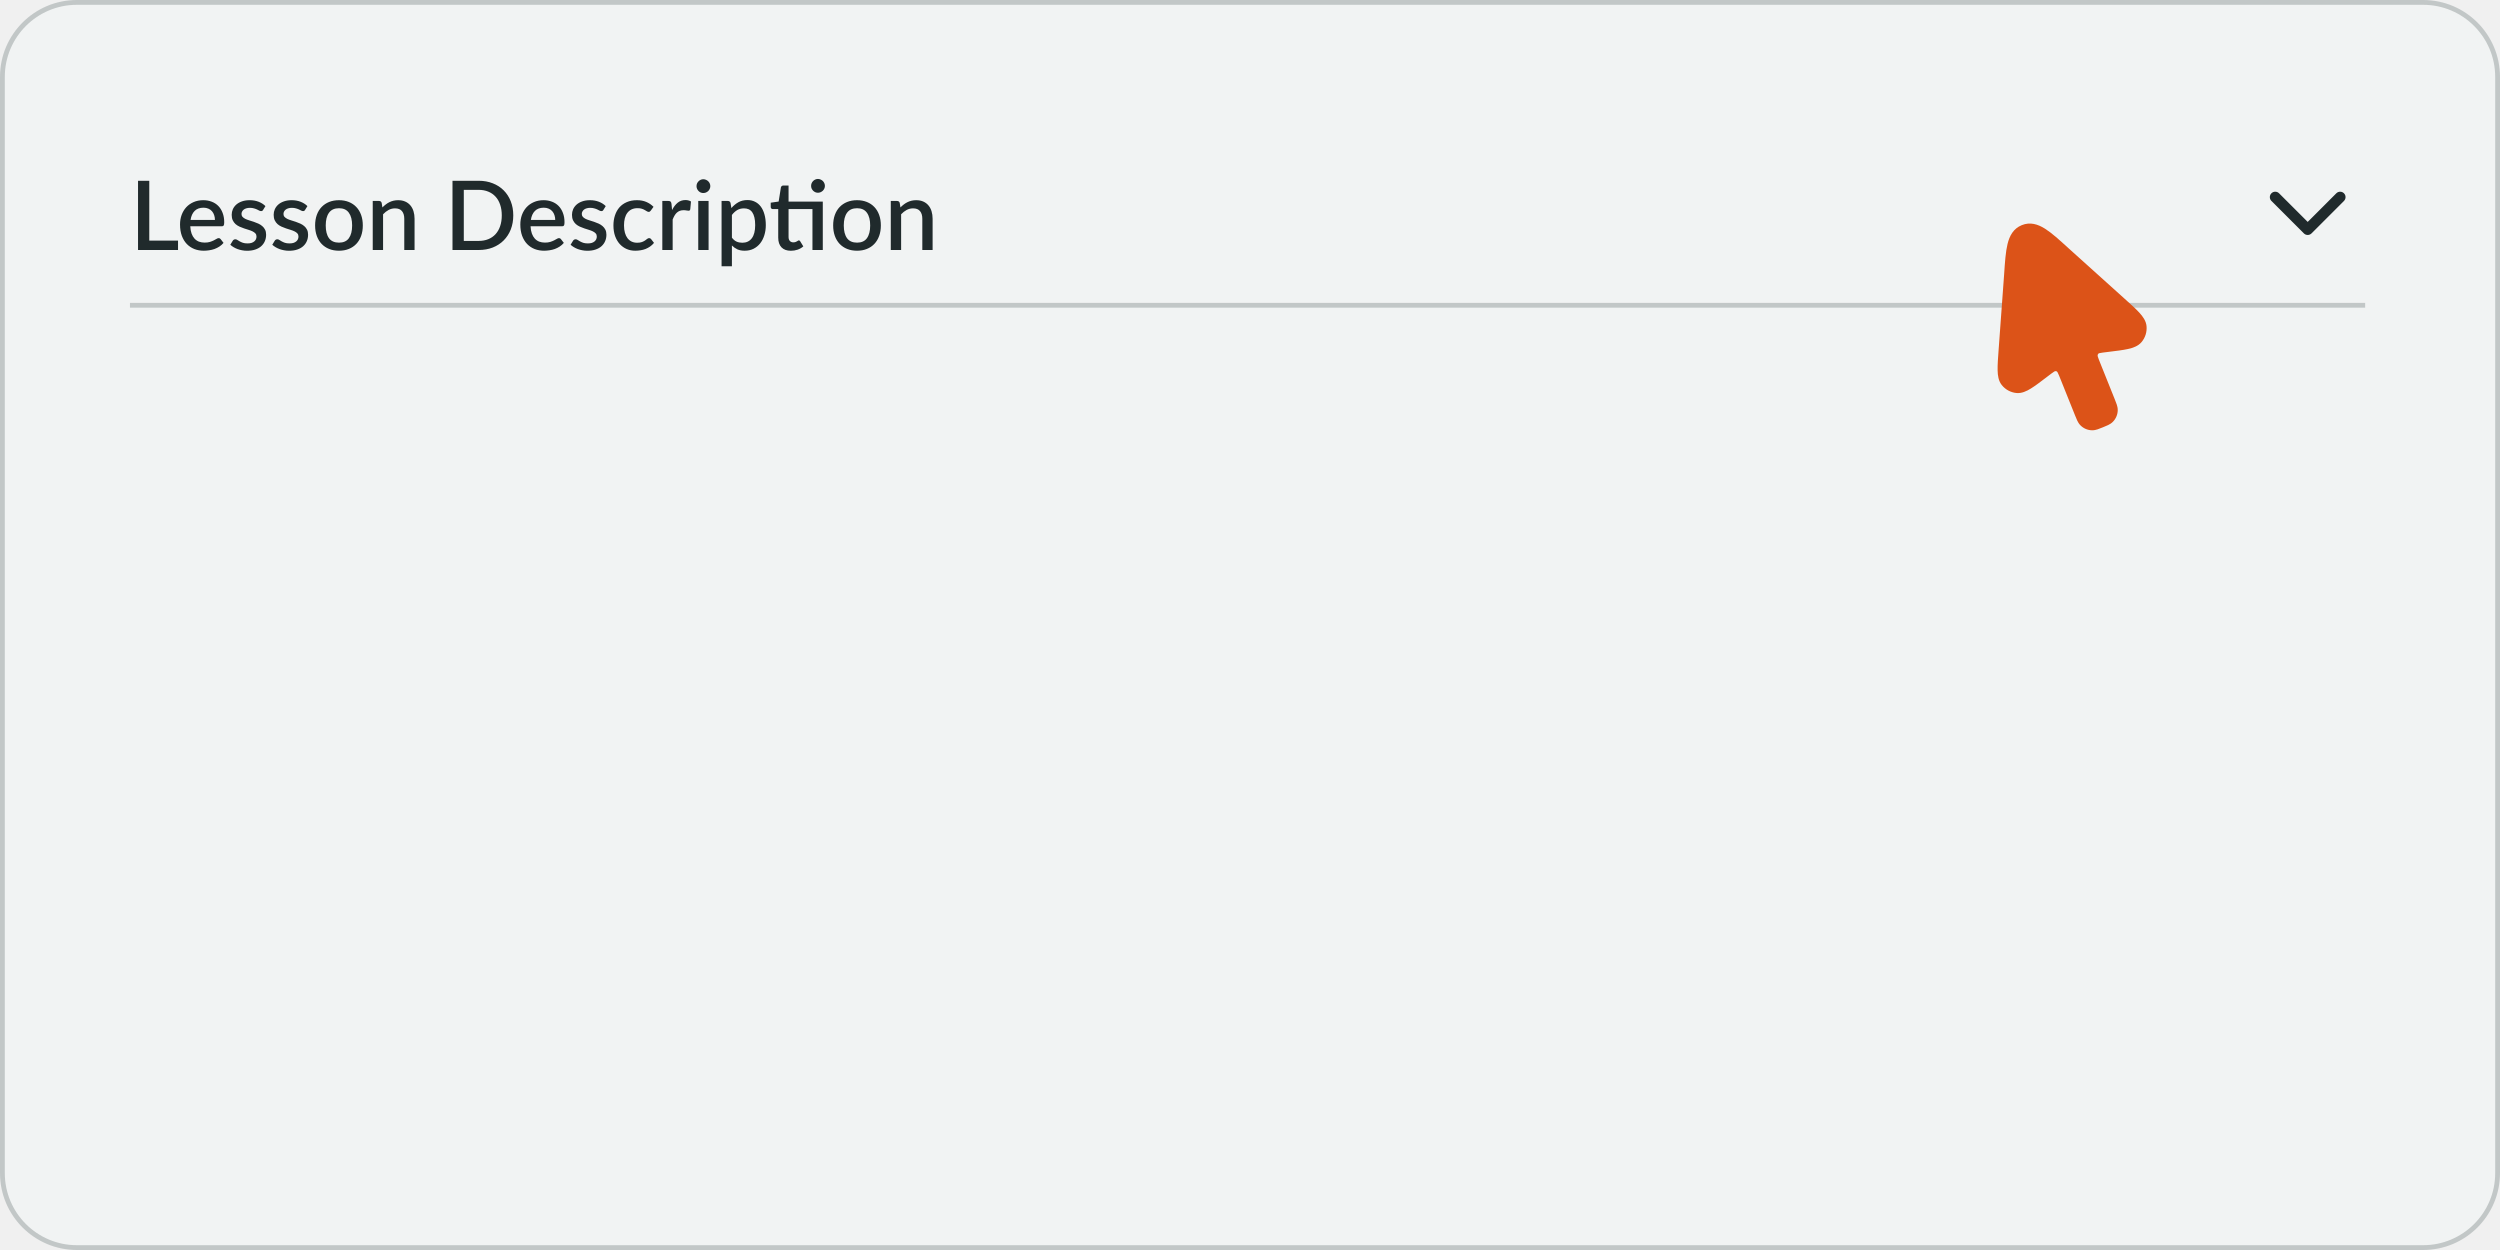
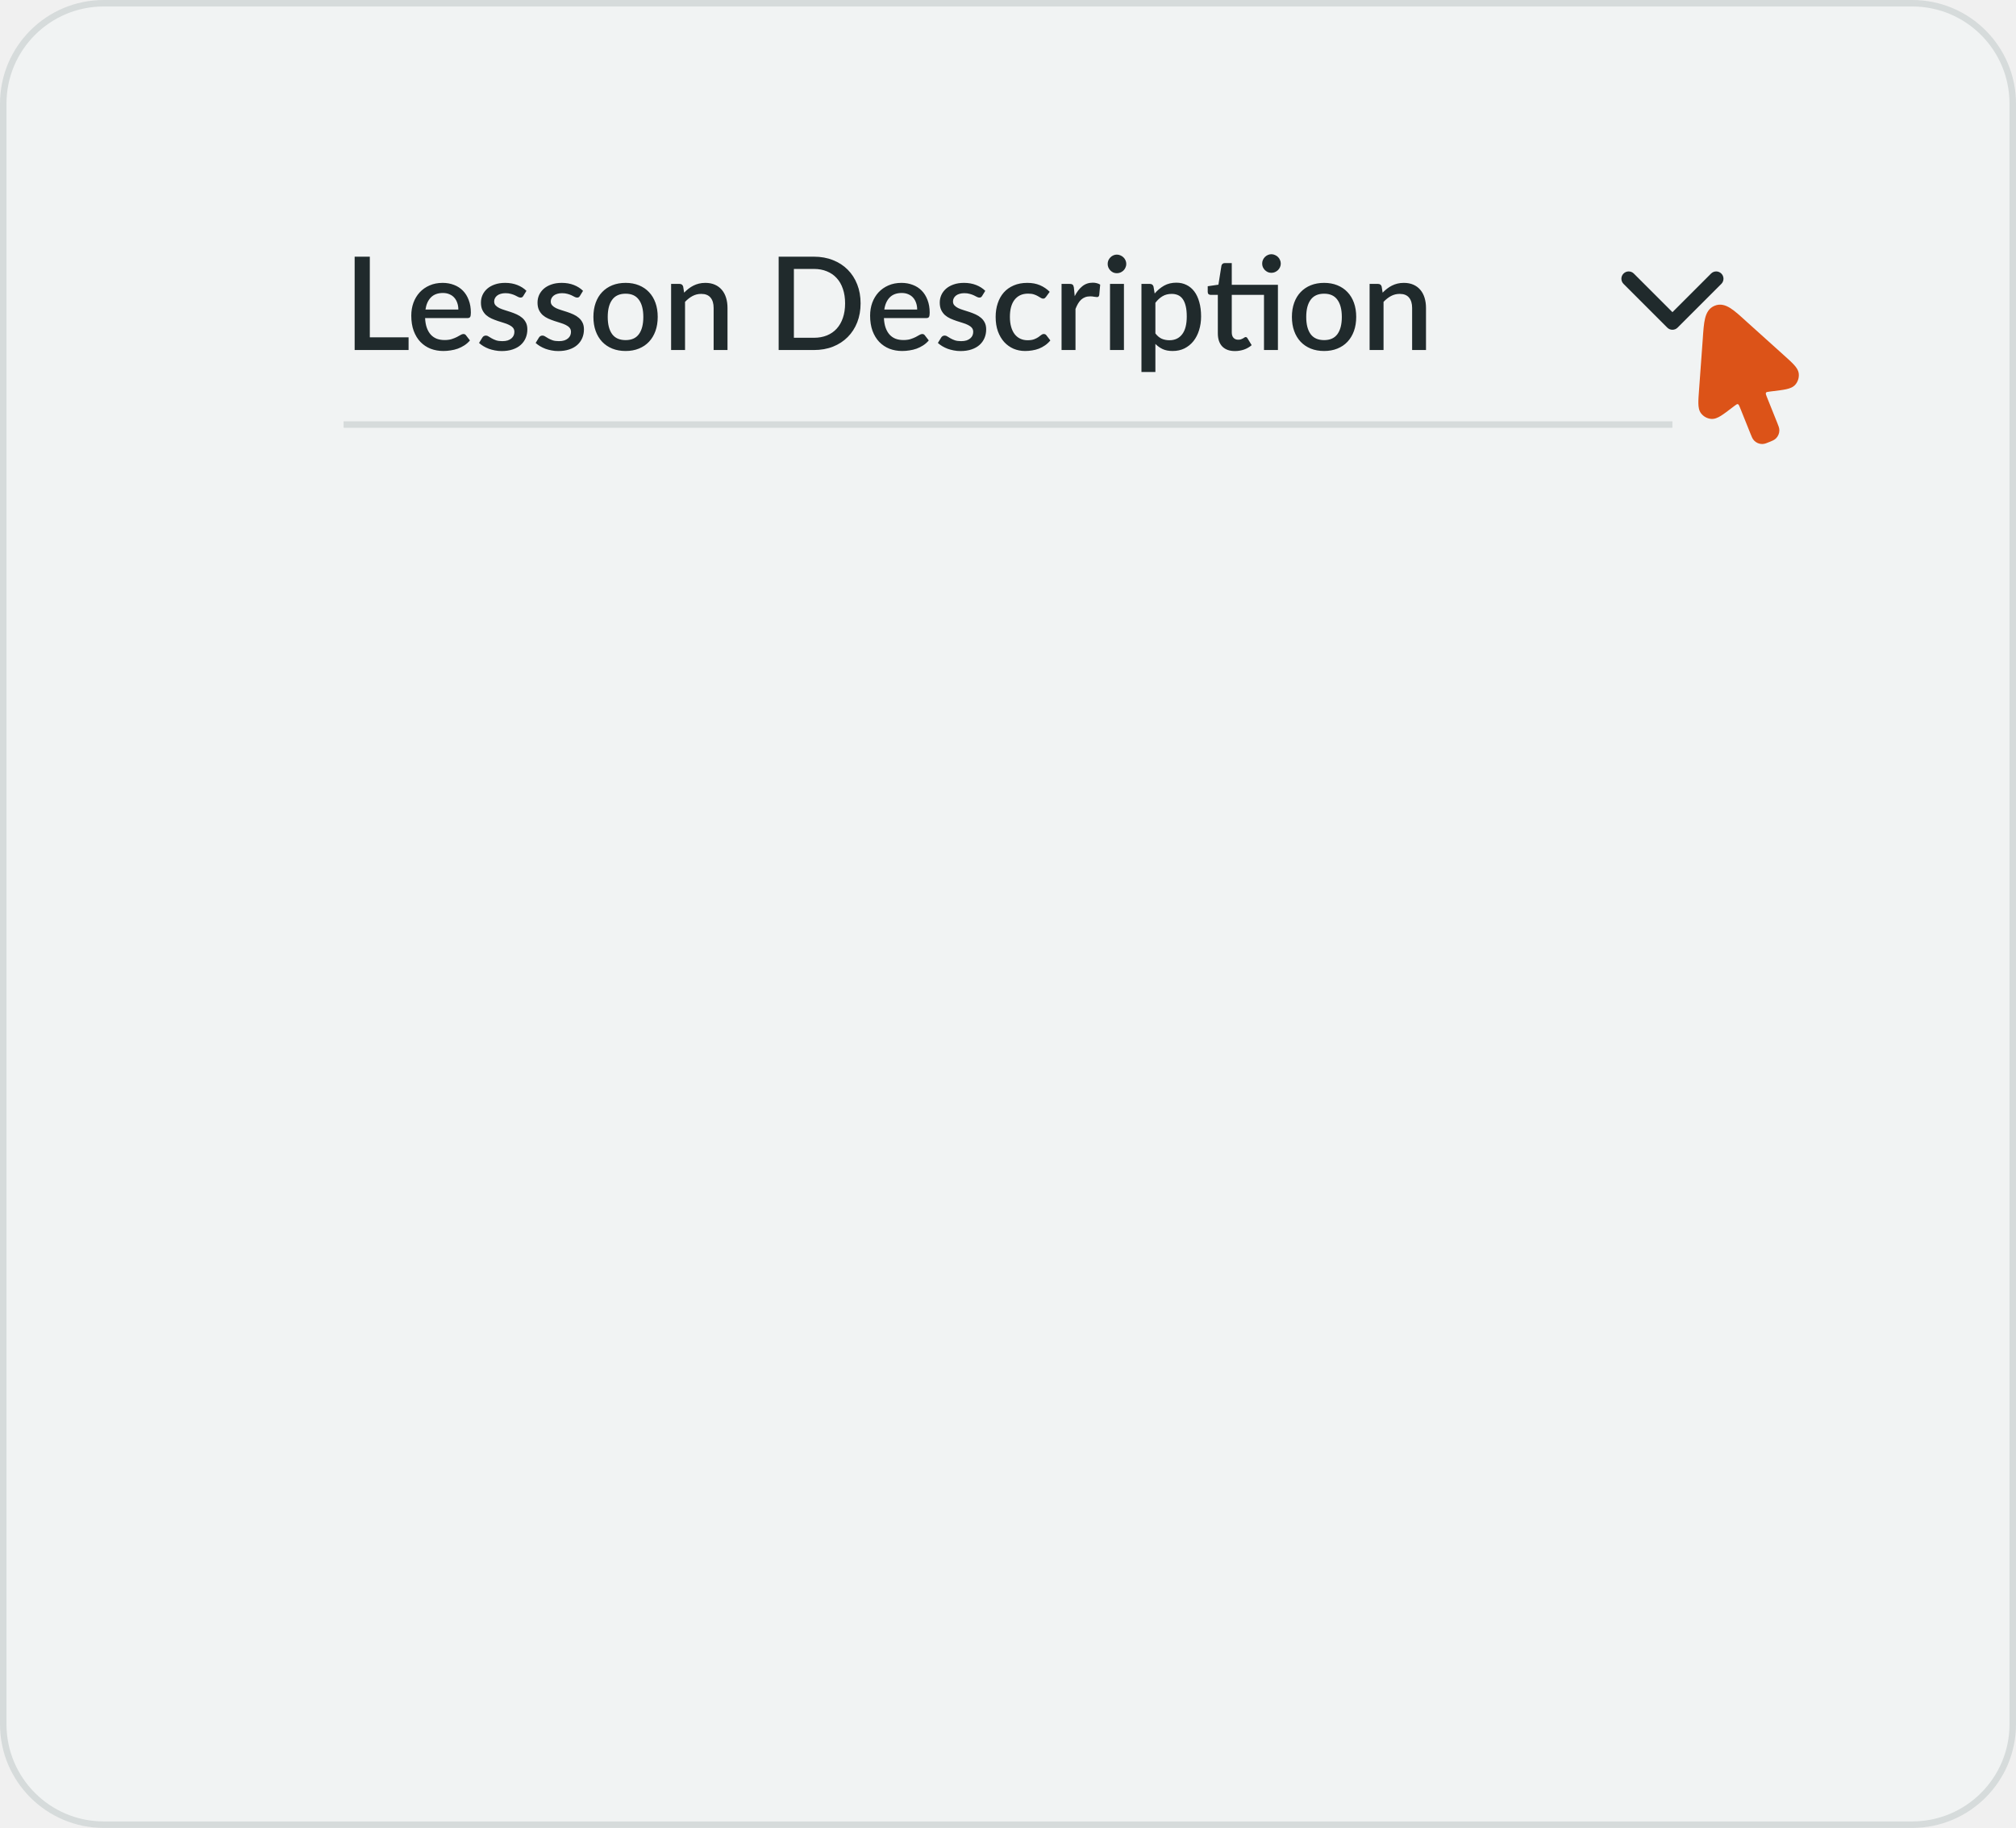
- <svg xmlns="http://www.w3.org/2000/svg" width="520" height="260" viewBox="0 0 520 260" fill="none">
-   <rect x="0.5" y="0.5" width="519" height="259" rx="15.5" fill="#F1F3F3" />
-   <rect x="0.5" y="0.5" width="519" height="259" rx="15.5" stroke="#C2C7C7" />
-   <mask id="path-2-inside-1_97_2239" fill="white">
-     <path d="M27 32H492V64H27V32Z" />
+ <svg xmlns="http://www.w3.org/2000/svg" width="311" height="282" viewBox="0 0 311 282" fill="none">
+   <rect x="0.5" y="0.5" width="310" height="281" rx="15.5" fill="#F1F3F3" />
+   <rect x="0.5" y="0.5" width="310" height="281" rx="15.5" stroke="#D6DBDB" />
+   <mask id="path-2-inside-1_445_14049" fill="white">
+     <path d="M53 34H258V66H53V34Z" />
  </mask>
-   <path d="M492 64V63H27V64V65H492V64Z" fill="#C2C7C7" mask="url(#path-2-inside-1_97_2239)" />
-   <path d="M37.03 50.04V52H28.71V37.6H31.05V50.04H37.03ZM44.707 45.75C44.707 45.39 44.654 45.057 44.547 44.75C44.447 44.437 44.297 44.167 44.097 43.94C43.897 43.707 43.647 43.527 43.347 43.4C43.054 43.267 42.714 43.2 42.327 43.2C41.547 43.2 40.934 43.423 40.487 43.87C40.04 44.317 39.757 44.943 39.637 45.75H44.707ZM39.577 47.07C39.604 47.65 39.694 48.153 39.847 48.58C40 49 40.204 49.35 40.457 49.63C40.717 49.91 41.024 50.12 41.377 50.26C41.737 50.393 42.137 50.46 42.577 50.46C42.997 50.46 43.36 50.413 43.667 50.32C43.974 50.22 44.24 50.113 44.467 50C44.694 49.88 44.887 49.773 45.047 49.68C45.207 49.58 45.354 49.53 45.487 49.53C45.66 49.53 45.794 49.597 45.887 49.73L46.497 50.52C46.244 50.82 45.957 51.073 45.637 51.28C45.317 51.487 44.977 51.657 44.617 51.79C44.257 51.917 43.887 52.007 43.507 52.06C43.127 52.12 42.757 52.15 42.397 52.15C41.69 52.15 41.034 52.033 40.427 51.8C39.827 51.56 39.304 51.21 38.857 50.75C38.417 50.29 38.07 49.72 37.817 49.04C37.57 48.36 37.447 47.577 37.447 46.69C37.447 45.983 37.557 45.323 37.777 44.71C38.004 44.097 38.324 43.563 38.737 43.11C39.157 42.657 39.664 42.3 40.257 42.04C40.857 41.773 41.534 41.64 42.287 41.64C42.914 41.64 43.494 41.743 44.027 41.95C44.56 42.15 45.02 42.447 45.407 42.84C45.794 43.233 46.094 43.717 46.307 44.29C46.527 44.857 46.637 45.503 46.637 46.23C46.637 46.563 46.6 46.787 46.527 46.9C46.454 47.013 46.32 47.07 46.127 47.07H39.577ZM54.732 43.65C54.679 43.743 54.619 43.81 54.552 43.85C54.485 43.89 54.402 43.91 54.302 43.91C54.189 43.91 54.065 43.877 53.932 43.81C53.799 43.737 53.642 43.657 53.462 43.57C53.282 43.483 53.069 43.407 52.822 43.34C52.582 43.267 52.299 43.23 51.972 43.23C51.705 43.23 51.462 43.263 51.242 43.33C51.029 43.39 50.845 43.48 50.692 43.6C50.545 43.713 50.432 43.85 50.352 44.01C50.272 44.163 50.232 44.33 50.232 44.51C50.232 44.75 50.305 44.95 50.452 45.11C50.599 45.27 50.792 45.41 51.032 45.53C51.272 45.643 51.545 45.747 51.852 45.84C52.159 45.933 52.472 46.033 52.792 46.14C53.112 46.247 53.425 46.37 53.732 46.51C54.039 46.65 54.312 46.823 54.552 47.03C54.792 47.23 54.985 47.477 55.132 47.77C55.279 48.057 55.352 48.407 55.352 48.82C55.352 49.3 55.265 49.743 55.092 50.15C54.919 50.557 54.665 50.91 54.332 51.21C53.999 51.51 53.582 51.743 53.082 51.91C52.589 52.077 52.022 52.16 51.382 52.16C51.029 52.16 50.685 52.127 50.352 52.06C50.025 52 49.712 51.917 49.412 51.81C49.119 51.697 48.842 51.563 48.582 51.41C48.329 51.257 48.102 51.09 47.902 50.91L48.402 50.09C48.462 49.99 48.535 49.913 48.622 49.86C48.715 49.8 48.829 49.77 48.962 49.77C49.102 49.77 49.239 49.817 49.372 49.91C49.512 49.997 49.672 50.093 49.852 50.2C50.039 50.307 50.262 50.407 50.522 50.5C50.782 50.587 51.105 50.63 51.492 50.63C51.812 50.63 52.089 50.593 52.322 50.52C52.555 50.44 52.749 50.333 52.902 50.2C53.055 50.067 53.169 49.917 53.242 49.75C53.315 49.577 53.352 49.393 53.352 49.2C53.352 48.94 53.279 48.727 53.132 48.56C52.985 48.393 52.789 48.25 52.542 48.13C52.302 48.01 52.025 47.903 51.712 47.81C51.405 47.717 51.092 47.617 50.772 47.51C50.452 47.403 50.135 47.28 49.822 47.14C49.515 47 49.239 46.823 48.992 46.61C48.752 46.39 48.559 46.127 48.412 45.82C48.265 45.507 48.192 45.127 48.192 44.68C48.192 44.273 48.272 43.887 48.432 43.52C48.599 43.153 48.839 42.83 49.152 42.55C49.472 42.27 49.862 42.05 50.322 41.89C50.789 41.723 51.325 41.64 51.932 41.64C52.619 41.64 53.242 41.75 53.802 41.97C54.362 42.19 54.832 42.49 55.212 42.87L54.732 43.65ZM63.462 43.65C63.409 43.743 63.349 43.81 63.282 43.85C63.216 43.89 63.133 43.91 63.032 43.91C62.919 43.91 62.796 43.877 62.663 43.81C62.529 43.737 62.373 43.657 62.193 43.57C62.013 43.483 61.799 43.407 61.553 43.34C61.312 43.267 61.029 43.23 60.703 43.23C60.436 43.23 60.193 43.263 59.972 43.33C59.759 43.39 59.576 43.48 59.422 43.6C59.276 43.713 59.163 43.85 59.083 44.01C59.002 44.163 58.962 44.33 58.962 44.51C58.962 44.75 59.036 44.95 59.182 45.11C59.329 45.27 59.523 45.41 59.763 45.53C60.002 45.643 60.276 45.747 60.583 45.84C60.889 45.933 61.203 46.033 61.523 46.14C61.843 46.247 62.156 46.37 62.462 46.51C62.769 46.65 63.042 46.823 63.282 47.03C63.523 47.23 63.716 47.477 63.862 47.77C64.009 48.057 64.082 48.407 64.082 48.82C64.082 49.3 63.996 49.743 63.822 50.15C63.649 50.557 63.396 50.91 63.062 51.21C62.729 51.51 62.312 51.743 61.812 51.91C61.319 52.077 60.752 52.16 60.112 52.16C59.759 52.16 59.416 52.127 59.083 52.06C58.756 52 58.443 51.917 58.142 51.81C57.849 51.697 57.572 51.563 57.312 51.41C57.059 51.257 56.833 51.09 56.633 50.91L57.133 50.09C57.193 49.99 57.266 49.913 57.352 49.86C57.446 49.8 57.559 49.77 57.693 49.77C57.833 49.77 57.969 49.817 58.102 49.91C58.242 49.997 58.403 50.093 58.583 50.2C58.769 50.307 58.992 50.407 59.252 50.5C59.513 50.587 59.836 50.63 60.222 50.63C60.542 50.63 60.819 50.593 61.053 50.52C61.286 50.44 61.479 50.333 61.633 50.2C61.786 50.067 61.899 49.917 61.972 49.75C62.046 49.577 62.083 49.393 62.083 49.2C62.083 48.94 62.009 48.727 61.862 48.56C61.716 48.393 61.519 48.25 61.273 48.13C61.032 48.01 60.756 47.903 60.443 47.81C60.136 47.717 59.822 47.617 59.502 47.51C59.182 47.403 58.866 47.28 58.553 47.14C58.246 47 57.969 46.823 57.722 46.61C57.483 46.39 57.289 46.127 57.142 45.82C56.996 45.507 56.922 45.127 56.922 44.68C56.922 44.273 57.002 43.887 57.163 43.52C57.329 43.153 57.569 42.83 57.883 42.55C58.203 42.27 58.593 42.05 59.053 41.89C59.519 41.723 60.056 41.64 60.663 41.64C61.349 41.64 61.972 41.75 62.532 41.97C63.093 42.19 63.562 42.49 63.943 42.87L63.462 43.65ZM70.513 41.64C71.266 41.64 71.946 41.763 72.553 42.01C73.166 42.257 73.686 42.607 74.113 43.06C74.546 43.513 74.88 44.063 75.113 44.71C75.346 45.357 75.463 46.083 75.463 46.89C75.463 47.697 75.346 48.423 75.113 49.07C74.88 49.717 74.546 50.27 74.113 50.73C73.686 51.183 73.166 51.533 72.553 51.78C71.946 52.027 71.266 52.15 70.513 52.15C69.753 52.15 69.066 52.027 68.453 51.78C67.846 51.533 67.326 51.183 66.893 50.73C66.46 50.27 66.126 49.717 65.893 49.07C65.66 48.423 65.543 47.697 65.543 46.89C65.543 46.083 65.66 45.357 65.893 44.71C66.126 44.063 66.46 43.513 66.893 43.06C67.326 42.607 67.846 42.257 68.453 42.01C69.066 41.763 69.753 41.64 70.513 41.64ZM70.513 50.47C71.433 50.47 72.116 50.163 72.563 49.55C73.016 48.93 73.243 48.047 73.243 46.9C73.243 45.753 73.016 44.87 72.563 44.25C72.116 43.623 71.433 43.31 70.513 43.31C69.58 43.31 68.886 43.623 68.433 44.25C67.98 44.87 67.753 45.753 67.753 46.9C67.753 48.047 67.98 48.93 68.433 49.55C68.886 50.163 69.58 50.47 70.513 50.47ZM79.539 43.15C79.759 42.923 79.985 42.72 80.219 42.54C80.459 42.353 80.712 42.193 80.979 42.06C81.245 41.927 81.529 41.823 81.829 41.75C82.129 41.677 82.455 41.64 82.809 41.64C83.369 41.64 83.859 41.733 84.279 41.92C84.705 42.107 85.062 42.37 85.349 42.71C85.642 43.05 85.862 43.46 86.009 43.94C86.155 44.413 86.229 44.937 86.229 45.51V52H84.089V45.51C84.089 44.823 83.929 44.29 83.609 43.91C83.295 43.53 82.815 43.34 82.169 43.34C81.689 43.34 81.242 43.45 80.829 43.67C80.422 43.89 80.039 44.19 79.679 44.57V52H77.529V41.8H78.829C79.122 41.8 79.309 41.937 79.389 42.21L79.539 43.15ZM106.76 44.8C106.76 45.867 106.587 46.843 106.24 47.73C105.893 48.61 105.403 49.367 104.77 50C104.143 50.633 103.387 51.127 102.5 51.48C101.62 51.827 100.64 52 99.56 52H94.12V37.6H99.56C100.64 37.6 101.62 37.777 102.5 38.13C103.387 38.477 104.143 38.967 104.77 39.6C105.403 40.233 105.893 40.993 106.24 41.88C106.587 42.76 106.76 43.733 106.76 44.8ZM104.37 44.8C104.37 43.973 104.257 43.23 104.03 42.57C103.81 41.91 103.49 41.353 103.07 40.9C102.657 40.447 102.153 40.1 101.56 39.86C100.967 39.613 100.3 39.49 99.56 39.49H96.47V50.11H99.56C100.3 50.11 100.967 49.99 101.56 49.75C102.153 49.51 102.657 49.163 103.07 48.71C103.49 48.25 103.81 47.693 104.03 47.04C104.257 46.38 104.37 45.633 104.37 44.8ZM115.488 45.75C115.488 45.39 115.435 45.057 115.328 44.75C115.228 44.437 115.078 44.167 114.878 43.94C114.678 43.707 114.428 43.527 114.128 43.4C113.835 43.267 113.495 43.2 113.108 43.2C112.328 43.2 111.715 43.423 111.268 43.87C110.822 44.317 110.538 44.943 110.418 45.75H115.488ZM110.358 47.07C110.385 47.65 110.475 48.153 110.628 48.58C110.782 49 110.985 49.35 111.238 49.63C111.498 49.91 111.805 50.12 112.158 50.26C112.518 50.393 112.918 50.46 113.358 50.46C113.778 50.46 114.142 50.413 114.448 50.32C114.755 50.22 115.022 50.113 115.248 50C115.475 49.88 115.668 49.773 115.828 49.68C115.988 49.58 116.135 49.53 116.268 49.53C116.442 49.53 116.575 49.597 116.668 49.73L117.278 50.52C117.025 50.82 116.738 51.073 116.418 51.28C116.098 51.487 115.758 51.657 115.398 51.79C115.038 51.917 114.668 52.007 114.288 52.06C113.908 52.12 113.538 52.15 113.178 52.15C112.472 52.15 111.815 52.033 111.208 51.8C110.608 51.56 110.085 51.21 109.638 50.75C109.198 50.29 108.852 49.72 108.598 49.04C108.352 48.36 108.228 47.577 108.228 46.69C108.228 45.983 108.338 45.323 108.558 44.71C108.785 44.097 109.105 43.563 109.518 43.11C109.938 42.657 110.445 42.3 111.038 42.04C111.638 41.773 112.315 41.64 113.068 41.64C113.695 41.64 114.275 41.743 114.808 41.95C115.342 42.15 115.802 42.447 116.188 42.84C116.575 43.233 116.875 43.717 117.088 44.29C117.308 44.857 117.418 45.503 117.418 46.23C117.418 46.563 117.382 46.787 117.308 46.9C117.235 47.013 117.102 47.07 116.908 47.07H110.358ZM125.513 43.65C125.46 43.743 125.4 43.81 125.333 43.85C125.267 43.89 125.183 43.91 125.083 43.91C124.97 43.91 124.847 43.877 124.713 43.81C124.58 43.737 124.423 43.657 124.243 43.57C124.063 43.483 123.85 43.407 123.603 43.34C123.363 43.267 123.08 43.23 122.753 43.23C122.487 43.23 122.243 43.263 122.023 43.33C121.81 43.39 121.627 43.48 121.473 43.6C121.327 43.713 121.213 43.85 121.133 44.01C121.053 44.163 121.013 44.33 121.013 44.51C121.013 44.75 121.087 44.95 121.233 45.11C121.38 45.27 121.573 45.41 121.813 45.53C122.053 45.643 122.327 45.747 122.633 45.84C122.94 45.933 123.253 46.033 123.573 46.14C123.893 46.247 124.207 46.37 124.513 46.51C124.82 46.65 125.093 46.823 125.333 47.03C125.573 47.23 125.767 47.477 125.913 47.77C126.06 48.057 126.133 48.407 126.133 48.82C126.133 49.3 126.047 49.743 125.873 50.15C125.7 50.557 125.447 50.91 125.113 51.21C124.78 51.51 124.363 51.743 123.863 51.91C123.37 52.077 122.803 52.16 122.163 52.16C121.81 52.16 121.467 52.127 121.133 52.06C120.807 52 120.493 51.917 120.193 51.81C119.9 51.697 119.623 51.563 119.363 51.41C119.11 51.257 118.883 51.09 118.683 50.91L119.183 50.09C119.243 49.99 119.317 49.913 119.403 49.86C119.497 49.8 119.61 49.77 119.743 49.77C119.883 49.77 120.02 49.817 120.153 49.91C120.293 49.997 120.453 50.093 120.633 50.2C120.82 50.307 121.043 50.407 121.303 50.5C121.563 50.587 121.887 50.63 122.273 50.63C122.593 50.63 122.87 50.593 123.103 50.52C123.337 50.44 123.53 50.333 123.683 50.2C123.837 50.067 123.95 49.917 124.023 49.75C124.097 49.577 124.133 49.393 124.133 49.2C124.133 48.94 124.06 48.727 123.913 48.56C123.767 48.393 123.57 48.25 123.323 48.13C123.083 48.01 122.807 47.903 122.493 47.81C122.187 47.717 121.873 47.617 121.553 47.51C121.233 47.403 120.917 47.28 120.603 47.14C120.297 47 120.02 46.823 119.773 46.61C119.533 46.39 119.34 46.127 119.193 45.82C119.047 45.507 118.973 45.127 118.973 44.68C118.973 44.273 119.053 43.887 119.213 43.52C119.38 43.153 119.62 42.83 119.933 42.55C120.253 42.27 120.643 42.05 121.103 41.89C121.57 41.723 122.107 41.64 122.713 41.64C123.4 41.64 124.023 41.75 124.583 41.97C125.143 42.19 125.613 42.49 125.993 42.87L125.513 43.65ZM135.364 43.8C135.297 43.887 135.234 43.953 135.174 44C135.114 44.047 135.027 44.07 134.914 44.07C134.8 44.07 134.68 44.03 134.554 43.95C134.434 43.87 134.287 43.783 134.114 43.69C133.947 43.59 133.744 43.5 133.504 43.42C133.264 43.34 132.964 43.3 132.604 43.3C132.137 43.3 131.727 43.383 131.374 43.55C131.027 43.717 130.734 43.957 130.494 44.27C130.26 44.577 130.084 44.953 129.964 45.4C129.85 45.84 129.794 46.337 129.794 46.89C129.794 47.463 129.857 47.973 129.984 48.42C130.11 48.867 130.29 49.243 130.524 49.55C130.764 49.857 131.05 50.09 131.384 50.25C131.724 50.41 132.104 50.49 132.524 50.49C132.937 50.49 133.274 50.44 133.534 50.34C133.794 50.24 134.01 50.13 134.184 50.01C134.357 49.89 134.504 49.78 134.624 49.68C134.75 49.58 134.884 49.53 135.024 49.53C135.197 49.53 135.33 49.597 135.424 49.73L136.034 50.52C135.787 50.82 135.514 51.073 135.214 51.28C134.914 51.487 134.597 51.657 134.264 51.79C133.93 51.917 133.584 52.007 133.224 52.06C132.864 52.12 132.5 52.15 132.134 52.15C131.5 52.15 130.907 52.033 130.354 51.8C129.807 51.56 129.327 51.217 128.914 50.77C128.507 50.317 128.184 49.767 127.944 49.12C127.71 48.467 127.594 47.723 127.594 46.89C127.594 46.137 127.7 45.44 127.914 44.8C128.127 44.153 128.437 43.597 128.844 43.13C129.257 42.663 129.767 42.3 130.374 42.04C130.98 41.773 131.68 41.64 132.474 41.64C133.214 41.64 133.864 41.76 134.424 42C134.99 42.24 135.494 42.58 135.934 43.02L135.364 43.8ZM139.793 43.69C140.113 43.043 140.5 42.537 140.953 42.17C141.406 41.797 141.95 41.61 142.583 41.61C142.803 41.61 143.01 41.637 143.203 41.69C143.396 41.737 143.57 41.81 143.723 41.91L143.573 43.53C143.546 43.643 143.503 43.723 143.443 43.77C143.39 43.81 143.316 43.83 143.223 43.83C143.123 43.83 142.98 43.813 142.793 43.78C142.606 43.74 142.41 43.72 142.203 43.72C141.903 43.72 141.636 43.763 141.403 43.85C141.176 43.937 140.97 44.063 140.783 44.23C140.603 44.397 140.443 44.6 140.303 44.84C140.163 45.08 140.033 45.353 139.913 45.66V52H137.763V41.8H139.013C139.24 41.8 139.396 41.843 139.483 41.93C139.57 42.01 139.63 42.153 139.663 42.36L139.793 43.69ZM147.386 41.8V52H145.236V41.8H147.386ZM147.746 38.72C147.746 38.913 147.706 39.097 147.626 39.27C147.553 39.443 147.449 39.597 147.316 39.73C147.183 39.857 147.026 39.96 146.846 40.04C146.673 40.113 146.486 40.15 146.286 40.15C146.093 40.15 145.909 40.113 145.736 40.04C145.569 39.96 145.423 39.857 145.296 39.73C145.169 39.597 145.066 39.443 144.986 39.27C144.913 39.097 144.876 38.913 144.876 38.72C144.876 38.52 144.913 38.333 144.986 38.16C145.066 37.987 145.169 37.837 145.296 37.71C145.423 37.577 145.569 37.473 145.736 37.4C145.909 37.32 146.093 37.28 146.286 37.28C146.486 37.28 146.673 37.32 146.846 37.4C147.026 37.473 147.183 37.577 147.316 37.71C147.449 37.837 147.553 37.987 147.626 38.16C147.706 38.333 147.746 38.52 147.746 38.72ZM152.237 49.44C152.537 49.827 152.864 50.1 153.217 50.26C153.577 50.413 153.974 50.49 154.407 50.49C155.247 50.49 155.901 50.183 156.367 49.57C156.841 48.957 157.077 48.043 157.077 46.83C157.077 46.203 157.024 45.67 156.917 45.23C156.811 44.783 156.657 44.42 156.457 44.14C156.257 43.86 156.014 43.657 155.727 43.53C155.441 43.403 155.117 43.34 154.757 43.34C154.211 43.34 153.737 43.46 153.337 43.7C152.944 43.933 152.577 44.27 152.237 44.71V49.44ZM152.127 43.28C152.554 42.78 153.037 42.377 153.577 42.07C154.124 41.763 154.757 41.61 155.477 41.61C156.051 41.61 156.571 41.727 157.037 41.96C157.504 42.187 157.904 42.52 158.237 42.96C158.571 43.4 158.827 43.947 159.007 44.6C159.194 45.247 159.287 45.99 159.287 46.83C159.287 47.583 159.184 48.287 158.977 48.94C158.777 49.587 158.487 50.15 158.107 50.63C157.727 51.103 157.267 51.477 156.727 51.75C156.187 52.017 155.577 52.15 154.897 52.15C154.297 52.15 153.787 52.053 153.367 51.86C152.954 51.667 152.577 51.4 152.237 51.06V55.39H150.087V41.8H151.387C151.681 41.8 151.867 41.937 151.947 42.21L152.127 43.28ZM171.14 52H168.99V43.49H164.02V49.28C164.02 49.647 164.11 49.927 164.29 50.12C164.47 50.313 164.71 50.41 165.01 50.41C165.176 50.41 165.32 50.39 165.44 50.35C165.56 50.303 165.663 50.257 165.75 50.21C165.836 50.157 165.91 50.11 165.97 50.07C166.036 50.023 166.1 50 166.16 50C166.28 50 166.376 50.067 166.45 50.2L167.09 51.25C166.756 51.543 166.363 51.77 165.91 51.93C165.456 52.083 164.99 52.16 164.51 52.16C163.663 52.16 163.01 51.923 162.55 51.45C162.096 50.97 161.87 50.297 161.87 49.43V43.49H160.75C160.63 43.49 160.526 43.453 160.44 43.38C160.353 43.3 160.31 43.183 160.31 43.03V42.16L161.96 41.92L162.43 38.97C162.463 38.857 162.52 38.767 162.6 38.7C162.68 38.627 162.786 38.59 162.92 38.59H164.02V41.94H171.14V52ZM171.58 38.67C171.58 38.863 171.54 39.047 171.46 39.22C171.386 39.387 171.283 39.537 171.15 39.67C171.016 39.797 170.86 39.9 170.68 39.98C170.506 40.053 170.323 40.09 170.13 40.09C169.936 40.09 169.753 40.053 169.58 39.98C169.413 39.9 169.263 39.797 169.13 39.67C169.003 39.537 168.9 39.387 168.82 39.22C168.746 39.047 168.71 38.863 168.71 38.67C168.71 38.47 168.746 38.283 168.82 38.11C168.9 37.93 169.003 37.777 169.13 37.65C169.263 37.517 169.413 37.413 169.58 37.34C169.753 37.26 169.936 37.22 170.13 37.22C170.323 37.22 170.506 37.26 170.68 37.34C170.86 37.413 171.016 37.517 171.15 37.65C171.283 37.777 171.386 37.93 171.46 38.11C171.54 38.283 171.58 38.47 171.58 38.67ZM178.267 41.64C179.02 41.64 179.7 41.763 180.307 42.01C180.92 42.257 181.44 42.607 181.867 43.06C182.3 43.513 182.634 44.063 182.867 44.71C183.1 45.357 183.217 46.083 183.217 46.89C183.217 47.697 183.1 48.423 182.867 49.07C182.634 49.717 182.3 50.27 181.867 50.73C181.44 51.183 180.92 51.533 180.307 51.78C179.7 52.027 179.02 52.15 178.267 52.15C177.507 52.15 176.82 52.027 176.207 51.78C175.6 51.533 175.08 51.183 174.647 50.73C174.214 50.27 173.88 49.717 173.647 49.07C173.414 48.423 173.297 47.697 173.297 46.89C173.297 46.083 173.414 45.357 173.647 44.71C173.88 44.063 174.214 43.513 174.647 43.06C175.08 42.607 175.6 42.257 176.207 42.01C176.82 41.763 177.507 41.64 178.267 41.64ZM178.267 50.47C179.187 50.47 179.87 50.163 180.317 49.55C180.77 48.93 180.997 48.047 180.997 46.9C180.997 45.753 180.77 44.87 180.317 44.25C179.87 43.623 179.187 43.31 178.267 43.31C177.334 43.31 176.64 43.623 176.187 44.25C175.734 44.87 175.507 45.753 175.507 46.9C175.507 48.047 175.734 48.93 176.187 49.55C176.64 50.163 177.334 50.47 178.267 50.47ZM187.293 43.15C187.513 42.923 187.739 42.72 187.973 42.54C188.213 42.353 188.466 42.193 188.733 42.06C188.999 41.927 189.283 41.823 189.583 41.75C189.883 41.677 190.209 41.64 190.563 41.64C191.123 41.64 191.613 41.733 192.033 41.92C192.459 42.107 192.816 42.37 193.103 42.71C193.396 43.05 193.616 43.46 193.763 43.94C193.909 44.413 193.983 44.937 193.983 45.51V52H191.843V45.51C191.843 44.823 191.683 44.29 191.363 43.91C191.049 43.53 190.569 43.34 189.923 43.34C189.443 43.34 188.996 43.45 188.583 43.67C188.176 43.89 187.793 44.19 187.433 44.57V52H185.283V41.8H186.583C186.876 41.8 187.063 41.937 187.143 42.21L187.293 43.15Z" fill="#202A2C" />
-   <path fill-rule="evenodd" clip-rule="evenodd" d="M472.455 40.205C472.894 39.765 473.606 39.765 474.045 40.205L480 46.159L485.955 40.205C486.394 39.765 487.106 39.765 487.545 40.205C487.985 40.644 487.985 41.356 487.545 41.795L480.795 48.545C480.356 48.985 479.644 48.985 479.205 48.545L472.455 41.795C472.015 41.356 472.015 40.644 472.455 40.205Z" fill="#202A2C" />
-   <path d="M441.885 62.106C443.185 63.274 444.244 64.226 444.983 65.034C445.71 65.827 446.377 66.735 446.48 67.837C446.593 69.036 446.22 70.23 445.445 71.151C444.731 72 443.662 72.361 442.615 72.593C441.549 72.83 440.139 73 438.41 73.209C437.622 73.304 437.056 73.374 436.707 73.451C436.292 73.524 436.279 73.925 436.325 74.117C436.427 74.463 436.608 74.92 436.906 75.661L439.887 83.093C440.044 83.486 440.189 83.847 440.29 84.159C440.399 84.493 440.493 84.872 440.49 85.296C440.484 86.222 440.111 87.11 439.45 87.761C439.147 88.06 438.81 88.256 438.494 88.411C438.2 88.554 437.841 88.7 437.452 88.858C437.063 89.017 436.623 89.196 436.313 89.298C435.98 89.408 435.6 89.503 435.174 89.5C434.245 89.494 433.359 89.114 432.712 88.449C432.416 88.144 432.222 87.805 432.069 87.488C431.927 87.193 431.782 86.832 431.625 86.44L428.643 79.007C428.346 78.266 428.162 77.811 427.996 77.491C427.808 77.083 427.441 77.185 427.281 77.287C426.977 77.476 426.521 77.822 425.888 78.305C424.5 79.365 423.369 80.228 422.439 80.804C421.528 81.368 420.509 81.858 419.405 81.747C418.206 81.626 417.109 81.024 416.361 80.08C415.674 79.213 415.528 78.093 415.504 77.017C415.479 75.919 415.584 74.495 415.713 72.744L416.857 57.083C417.027 54.525 417.17 52.365 417.57 50.742C417.992 49.027 418.791 47.539 420.531 46.831C422.274 46.121 423.882 46.634 425.372 47.575C426.78 48.464 428.374 49.919 430.259 51.639L441.885 62.106Z" fill="#DC5318" />
+   <path d="M258 66V65H53V66V67H258V66Z" fill="#D6DBDB" mask="url(#path-2-inside-1_445_14049)" />
+   <path d="M63.03 52.04V54H54.71V39.6H57.05V52.04H63.03ZM70.707 47.75C70.707 47.39 70.654 47.057 70.547 46.75C70.447 46.437 70.297 46.167 70.097 45.94C69.897 45.707 69.647 45.527 69.347 45.4C69.054 45.267 68.714 45.2 68.327 45.2C67.547 45.2 66.934 45.423 66.487 45.87C66.04 46.317 65.757 46.943 65.637 47.75H70.707ZM65.577 49.07C65.604 49.65 65.694 50.153 65.847 50.58C66 51 66.204 51.35 66.457 51.63C66.717 51.91 67.024 52.12 67.377 52.26C67.737 52.393 68.137 52.46 68.577 52.46C68.997 52.46 69.36 52.413 69.667 52.32C69.974 52.22 70.24 52.113 70.467 52C70.694 51.88 70.887 51.773 71.047 51.68C71.207 51.58 71.354 51.53 71.487 51.53C71.66 51.53 71.794 51.597 71.887 51.73L72.497 52.52C72.244 52.82 71.957 53.073 71.637 53.28C71.317 53.487 70.977 53.657 70.617 53.79C70.257 53.917 69.887 54.007 69.507 54.06C69.127 54.12 68.757 54.15 68.397 54.15C67.69 54.15 67.034 54.033 66.427 53.8C65.827 53.56 65.304 53.21 64.857 52.75C64.417 52.29 64.07 51.72 63.817 51.04C63.57 50.36 63.447 49.577 63.447 48.69C63.447 47.983 63.557 47.323 63.777 46.71C64.004 46.097 64.324 45.563 64.737 45.11C65.157 44.657 65.664 44.3 66.257 44.04C66.857 43.773 67.534 43.64 68.287 43.64C68.914 43.64 69.494 43.743 70.027 43.95C70.56 44.15 71.02 44.447 71.407 44.84C71.794 45.233 72.094 45.717 72.307 46.29C72.527 46.857 72.637 47.503 72.637 48.23C72.637 48.563 72.6 48.787 72.527 48.9C72.454 49.013 72.32 49.07 72.127 49.07H65.577ZM80.732 45.65C80.679 45.743 80.619 45.81 80.552 45.85C80.485 45.89 80.402 45.91 80.302 45.91C80.189 45.91 80.065 45.877 79.932 45.81C79.799 45.737 79.642 45.657 79.462 45.57C79.282 45.483 79.069 45.407 78.822 45.34C78.582 45.267 78.299 45.23 77.972 45.23C77.705 45.23 77.462 45.263 77.242 45.33C77.029 45.39 76.845 45.48 76.692 45.6C76.545 45.713 76.432 45.85 76.352 46.01C76.272 46.163 76.232 46.33 76.232 46.51C76.232 46.75 76.305 46.95 76.452 47.11C76.599 47.27 76.792 47.41 77.032 47.53C77.272 47.643 77.545 47.747 77.852 47.84C78.159 47.933 78.472 48.033 78.792 48.14C79.112 48.247 79.425 48.37 79.732 48.51C80.039 48.65 80.312 48.823 80.552 49.03C80.792 49.23 80.985 49.477 81.132 49.77C81.279 50.057 81.352 50.407 81.352 50.82C81.352 51.3 81.265 51.743 81.092 52.15C80.919 52.557 80.665 52.91 80.332 53.21C79.999 53.51 79.582 53.743 79.082 53.91C78.589 54.077 78.022 54.16 77.382 54.16C77.029 54.16 76.685 54.127 76.352 54.06C76.025 54 75.712 53.917 75.412 53.81C75.119 53.697 74.842 53.563 74.582 53.41C74.329 53.257 74.102 53.09 73.902 52.91L74.402 52.09C74.462 51.99 74.535 51.913 74.622 51.86C74.715 51.8 74.829 51.77 74.962 51.77C75.102 51.77 75.239 51.817 75.372 51.91C75.512 51.997 75.672 52.093 75.852 52.2C76.039 52.307 76.262 52.407 76.522 52.5C76.782 52.587 77.105 52.63 77.492 52.63C77.812 52.63 78.089 52.593 78.322 52.52C78.555 52.44 78.749 52.333 78.902 52.2C79.055 52.067 79.169 51.917 79.242 51.75C79.315 51.577 79.352 51.393 79.352 51.2C79.352 50.94 79.279 50.727 79.132 50.56C78.985 50.393 78.789 50.25 78.542 50.13C78.302 50.01 78.025 49.903 77.712 49.81C77.405 49.717 77.092 49.617 76.772 49.51C76.452 49.403 76.135 49.28 75.822 49.14C75.515 49 75.239 48.823 74.992 48.61C74.752 48.39 74.559 48.127 74.412 47.82C74.265 47.507 74.192 47.127 74.192 46.68C74.192 46.273 74.272 45.887 74.432 45.52C74.599 45.153 74.839 44.83 75.152 44.55C75.472 44.27 75.862 44.05 76.322 43.89C76.789 43.723 77.325 43.64 77.932 43.64C78.619 43.64 79.242 43.75 79.802 43.97C80.362 44.19 80.832 44.49 81.212 44.87L80.732 45.65ZM89.463 45.65C89.409 45.743 89.349 45.81 89.282 45.85C89.216 45.89 89.132 45.91 89.032 45.91C88.919 45.91 88.796 45.877 88.662 45.81C88.529 45.737 88.373 45.657 88.192 45.57C88.013 45.483 87.799 45.407 87.552 45.34C87.312 45.267 87.029 45.23 86.703 45.23C86.436 45.23 86.192 45.263 85.972 45.33C85.759 45.39 85.576 45.48 85.422 45.6C85.276 45.713 85.162 45.85 85.082 46.01C85.002 46.163 84.963 46.33 84.963 46.51C84.963 46.75 85.036 46.95 85.183 47.11C85.329 47.27 85.522 47.41 85.763 47.53C86.002 47.643 86.276 47.747 86.582 47.84C86.889 47.933 87.203 48.033 87.522 48.14C87.843 48.247 88.156 48.37 88.463 48.51C88.769 48.65 89.043 48.823 89.282 49.03C89.522 49.23 89.716 49.477 89.862 49.77C90.009 50.057 90.082 50.407 90.082 50.82C90.082 51.3 89.996 51.743 89.823 52.15C89.649 52.557 89.396 52.91 89.062 53.21C88.729 53.51 88.312 53.743 87.812 53.91C87.319 54.077 86.752 54.16 86.112 54.16C85.759 54.16 85.416 54.127 85.082 54.06C84.756 54 84.442 53.917 84.142 53.81C83.849 53.697 83.573 53.563 83.312 53.41C83.059 53.257 82.832 53.09 82.632 52.91L83.132 52.09C83.192 51.99 83.266 51.913 83.353 51.86C83.446 51.8 83.559 51.77 83.692 51.77C83.832 51.77 83.969 51.817 84.103 51.91C84.243 51.997 84.403 52.093 84.582 52.2C84.769 52.307 84.993 52.407 85.252 52.5C85.513 52.587 85.836 52.63 86.222 52.63C86.543 52.63 86.819 52.593 87.052 52.52C87.286 52.44 87.479 52.333 87.632 52.2C87.786 52.067 87.899 51.917 87.972 51.75C88.046 51.577 88.082 51.393 88.082 51.2C88.082 50.94 88.009 50.727 87.862 50.56C87.716 50.393 87.519 50.25 87.272 50.13C87.032 50.01 86.756 49.903 86.442 49.81C86.136 49.717 85.823 49.617 85.502 49.51C85.183 49.403 84.866 49.28 84.552 49.14C84.246 49 83.969 48.823 83.722 48.61C83.483 48.39 83.289 48.127 83.142 47.82C82.996 47.507 82.922 47.127 82.922 46.68C82.922 46.273 83.002 45.887 83.162 45.52C83.329 45.153 83.569 44.83 83.882 44.55C84.203 44.27 84.593 44.05 85.052 43.89C85.519 43.723 86.056 43.64 86.662 43.64C87.349 43.64 87.972 43.75 88.532 43.97C89.093 44.19 89.562 44.49 89.942 44.87L89.463 45.65ZM96.513 43.64C97.266 43.64 97.946 43.763 98.553 44.01C99.166 44.257 99.686 44.607 100.113 45.06C100.546 45.513 100.88 46.063 101.113 46.71C101.346 47.357 101.463 48.083 101.463 48.89C101.463 49.697 101.346 50.423 101.113 51.07C100.88 51.717 100.546 52.27 100.113 52.73C99.686 53.183 99.166 53.533 98.553 53.78C97.946 54.027 97.266 54.15 96.513 54.15C95.753 54.15 95.066 54.027 94.453 53.78C93.846 53.533 93.326 53.183 92.893 52.73C92.46 52.27 92.126 51.717 91.893 51.07C91.66 50.423 91.543 49.697 91.543 48.89C91.543 48.083 91.66 47.357 91.893 46.71C92.126 46.063 92.46 45.513 92.893 45.06C93.326 44.607 93.846 44.257 94.453 44.01C95.066 43.763 95.753 43.64 96.513 43.64ZM96.513 52.47C97.433 52.47 98.116 52.163 98.563 51.55C99.016 50.93 99.243 50.047 99.243 48.9C99.243 47.753 99.016 46.87 98.563 46.25C98.116 45.623 97.433 45.31 96.513 45.31C95.58 45.31 94.886 45.623 94.433 46.25C93.98 46.87 93.753 47.753 93.753 48.9C93.753 50.047 93.98 50.93 94.433 51.55C94.886 52.163 95.58 52.47 96.513 52.47ZM105.539 45.15C105.759 44.923 105.985 44.72 106.219 44.54C106.459 44.353 106.712 44.193 106.979 44.06C107.245 43.927 107.529 43.823 107.829 43.75C108.129 43.677 108.455 43.64 108.809 43.64C109.369 43.64 109.859 43.733 110.279 43.92C110.705 44.107 111.062 44.37 111.349 44.71C111.642 45.05 111.862 45.46 112.009 45.94C112.155 46.413 112.229 46.937 112.229 47.51V54H110.089V47.51C110.089 46.823 109.929 46.29 109.609 45.91C109.295 45.53 108.815 45.34 108.169 45.34C107.689 45.34 107.242 45.45 106.829 45.67C106.422 45.89 106.039 46.19 105.679 46.57V54H103.529V43.8H104.829C105.122 43.8 105.309 43.937 105.389 44.21L105.539 45.15ZM132.76 46.8C132.76 47.867 132.587 48.843 132.24 49.73C131.893 50.61 131.403 51.367 130.77 52C130.143 52.633 129.387 53.127 128.5 53.48C127.62 53.827 126.64 54 125.56 54H120.12V39.6H125.56C126.64 39.6 127.62 39.777 128.5 40.13C129.387 40.477 130.143 40.967 130.77 41.6C131.403 42.233 131.893 42.993 132.24 43.88C132.587 44.76 132.76 45.733 132.76 46.8ZM130.37 46.8C130.37 45.973 130.257 45.23 130.03 44.57C129.81 43.91 129.49 43.353 129.07 42.9C128.657 42.447 128.153 42.1 127.56 41.86C126.967 41.613 126.3 41.49 125.56 41.49H122.47V52.11H125.56C126.3 52.11 126.967 51.99 127.56 51.75C128.153 51.51 128.657 51.163 129.07 50.71C129.49 50.25 129.81 49.693 130.03 49.04C130.257 48.38 130.37 47.633 130.37 46.8ZM141.488 47.75C141.488 47.39 141.435 47.057 141.328 46.75C141.228 46.437 141.078 46.167 140.878 45.94C140.678 45.707 140.428 45.527 140.128 45.4C139.835 45.267 139.495 45.2 139.108 45.2C138.328 45.2 137.715 45.423 137.268 45.87C136.822 46.317 136.538 46.943 136.418 47.75H141.488ZM136.358 49.07C136.385 49.65 136.475 50.153 136.628 50.58C136.782 51 136.985 51.35 137.238 51.63C137.498 51.91 137.805 52.12 138.158 52.26C138.518 52.393 138.918 52.46 139.358 52.46C139.778 52.46 140.142 52.413 140.448 52.32C140.755 52.22 141.022 52.113 141.248 52C141.475 51.88 141.668 51.773 141.828 51.68C141.988 51.58 142.135 51.53 142.268 51.53C142.442 51.53 142.575 51.597 142.668 51.73L143.278 52.52C143.025 52.82 142.738 53.073 142.418 53.28C142.098 53.487 141.758 53.657 141.398 53.79C141.038 53.917 140.668 54.007 140.288 54.06C139.908 54.12 139.538 54.15 139.178 54.15C138.472 54.15 137.815 54.033 137.208 53.8C136.608 53.56 136.085 53.21 135.638 52.75C135.198 52.29 134.852 51.72 134.598 51.04C134.352 50.36 134.228 49.577 134.228 48.69C134.228 47.983 134.338 47.323 134.558 46.71C134.785 46.097 135.105 45.563 135.518 45.11C135.938 44.657 136.445 44.3 137.038 44.04C137.638 43.773 138.315 43.64 139.068 43.64C139.695 43.64 140.275 43.743 140.808 43.95C141.342 44.15 141.802 44.447 142.188 44.84C142.575 45.233 142.875 45.717 143.088 46.29C143.308 46.857 143.418 47.503 143.418 48.23C143.418 48.563 143.382 48.787 143.308 48.9C143.235 49.013 143.102 49.07 142.908 49.07H136.358ZM151.513 45.65C151.46 45.743 151.4 45.81 151.333 45.85C151.267 45.89 151.183 45.91 151.083 45.91C150.97 45.91 150.847 45.877 150.713 45.81C150.58 45.737 150.423 45.657 150.243 45.57C150.063 45.483 149.85 45.407 149.603 45.34C149.363 45.267 149.08 45.23 148.753 45.23C148.487 45.23 148.243 45.263 148.023 45.33C147.81 45.39 147.627 45.48 147.473 45.6C147.327 45.713 147.213 45.85 147.133 46.01C147.053 46.163 147.013 46.33 147.013 46.51C147.013 46.75 147.087 46.95 147.233 47.11C147.38 47.27 147.573 47.41 147.813 47.53C148.053 47.643 148.327 47.747 148.633 47.84C148.94 47.933 149.253 48.033 149.573 48.14C149.893 48.247 150.207 48.37 150.513 48.51C150.82 48.65 151.093 48.823 151.333 49.03C151.573 49.23 151.767 49.477 151.913 49.77C152.06 50.057 152.133 50.407 152.133 50.82C152.133 51.3 152.047 51.743 151.873 52.15C151.7 52.557 151.447 52.91 151.113 53.21C150.78 53.51 150.363 53.743 149.863 53.91C149.37 54.077 148.803 54.16 148.163 54.16C147.81 54.16 147.467 54.127 147.133 54.06C146.807 54 146.493 53.917 146.193 53.81C145.9 53.697 145.623 53.563 145.363 53.41C145.11 53.257 144.883 53.09 144.683 52.91L145.183 52.09C145.243 51.99 145.317 51.913 145.403 51.86C145.497 51.8 145.61 51.77 145.743 51.77C145.883 51.77 146.02 51.817 146.153 51.91C146.293 51.997 146.453 52.093 146.633 52.2C146.82 52.307 147.043 52.407 147.303 52.5C147.563 52.587 147.887 52.63 148.273 52.63C148.593 52.63 148.87 52.593 149.103 52.52C149.337 52.44 149.53 52.333 149.683 52.2C149.837 52.067 149.95 51.917 150.023 51.75C150.097 51.577 150.133 51.393 150.133 51.2C150.133 50.94 150.06 50.727 149.913 50.56C149.767 50.393 149.57 50.25 149.323 50.13C149.083 50.01 148.807 49.903 148.493 49.81C148.187 49.717 147.873 49.617 147.553 49.51C147.233 49.403 146.917 49.28 146.603 49.14C146.297 49 146.02 48.823 145.773 48.61C145.533 48.39 145.34 48.127 145.193 47.82C145.047 47.507 144.973 47.127 144.973 46.68C144.973 46.273 145.053 45.887 145.213 45.52C145.38 45.153 145.62 44.83 145.933 44.55C146.253 44.27 146.643 44.05 147.103 43.89C147.57 43.723 148.107 43.64 148.713 43.64C149.4 43.64 150.023 43.75 150.583 43.97C151.143 44.19 151.613 44.49 151.993 44.87L151.513 45.65ZM161.364 45.8C161.297 45.887 161.234 45.953 161.174 46C161.114 46.047 161.027 46.07 160.914 46.07C160.8 46.07 160.68 46.03 160.554 45.95C160.434 45.87 160.287 45.783 160.114 45.69C159.947 45.59 159.744 45.5 159.504 45.42C159.264 45.34 158.964 45.3 158.604 45.3C158.137 45.3 157.727 45.383 157.374 45.55C157.027 45.717 156.734 45.957 156.494 46.27C156.26 46.577 156.084 46.953 155.964 47.4C155.85 47.84 155.794 48.337 155.794 48.89C155.794 49.463 155.857 49.973 155.984 50.42C156.11 50.867 156.29 51.243 156.524 51.55C156.764 51.857 157.05 52.09 157.384 52.25C157.724 52.41 158.104 52.49 158.524 52.49C158.937 52.49 159.274 52.44 159.534 52.34C159.794 52.24 160.01 52.13 160.184 52.01C160.357 51.89 160.504 51.78 160.624 51.68C160.75 51.58 160.884 51.53 161.024 51.53C161.197 51.53 161.33 51.597 161.424 51.73L162.034 52.52C161.787 52.82 161.514 53.073 161.214 53.28C160.914 53.487 160.597 53.657 160.264 53.79C159.93 53.917 159.584 54.007 159.224 54.06C158.864 54.12 158.5 54.15 158.134 54.15C157.5 54.15 156.907 54.033 156.354 53.8C155.807 53.56 155.327 53.217 154.914 52.77C154.507 52.317 154.184 51.767 153.944 51.12C153.71 50.467 153.594 49.723 153.594 48.89C153.594 48.137 153.7 47.44 153.914 46.8C154.127 46.153 154.437 45.597 154.844 45.13C155.257 44.663 155.767 44.3 156.374 44.04C156.98 43.773 157.68 43.64 158.474 43.64C159.214 43.64 159.864 43.76 160.424 44C160.99 44.24 161.494 44.58 161.934 45.02L161.364 45.8ZM165.793 45.69C166.113 45.043 166.5 44.537 166.953 44.17C167.406 43.797 167.95 43.61 168.583 43.61C168.803 43.61 169.01 43.637 169.203 43.69C169.396 43.737 169.57 43.81 169.723 43.91L169.573 45.53C169.546 45.643 169.503 45.723 169.443 45.77C169.39 45.81 169.316 45.83 169.223 45.83C169.123 45.83 168.98 45.813 168.793 45.78C168.606 45.74 168.41 45.72 168.203 45.72C167.903 45.72 167.636 45.763 167.403 45.85C167.176 45.937 166.97 46.063 166.783 46.23C166.603 46.397 166.443 46.6 166.303 46.84C166.163 47.08 166.033 47.353 165.913 47.66V54H163.763V43.8H165.013C165.24 43.8 165.396 43.843 165.483 43.93C165.57 44.01 165.63 44.153 165.663 44.36L165.793 45.69ZM173.386 43.8V54H171.236V43.8H173.386ZM173.746 40.72C173.746 40.913 173.706 41.097 173.626 41.27C173.553 41.443 173.449 41.597 173.316 41.73C173.183 41.857 173.026 41.96 172.846 42.04C172.673 42.113 172.486 42.15 172.286 42.15C172.093 42.15 171.909 42.113 171.736 42.04C171.569 41.96 171.423 41.857 171.296 41.73C171.169 41.597 171.066 41.443 170.986 41.27C170.913 41.097 170.876 40.913 170.876 40.72C170.876 40.52 170.913 40.333 170.986 40.16C171.066 39.987 171.169 39.837 171.296 39.71C171.423 39.577 171.569 39.473 171.736 39.4C171.909 39.32 172.093 39.28 172.286 39.28C172.486 39.28 172.673 39.32 172.846 39.4C173.026 39.473 173.183 39.577 173.316 39.71C173.449 39.837 173.553 39.987 173.626 40.16C173.706 40.333 173.746 40.52 173.746 40.72ZM178.237 51.44C178.537 51.827 178.864 52.1 179.217 52.26C179.577 52.413 179.974 52.49 180.407 52.49C181.247 52.49 181.901 52.183 182.367 51.57C182.841 50.957 183.077 50.043 183.077 48.83C183.077 48.203 183.024 47.67 182.917 47.23C182.811 46.783 182.657 46.42 182.457 46.14C182.257 45.86 182.014 45.657 181.727 45.53C181.441 45.403 181.117 45.34 180.757 45.34C180.211 45.34 179.737 45.46 179.337 45.7C178.944 45.933 178.577 46.27 178.237 46.71V51.44ZM178.127 45.28C178.554 44.78 179.037 44.377 179.577 44.07C180.124 43.763 180.757 43.61 181.477 43.61C182.051 43.61 182.571 43.727 183.037 43.96C183.504 44.187 183.904 44.52 184.237 44.96C184.571 45.4 184.827 45.947 185.007 46.6C185.194 47.247 185.287 47.99 185.287 48.83C185.287 49.583 185.184 50.287 184.977 50.94C184.777 51.587 184.487 52.15 184.107 52.63C183.727 53.103 183.267 53.477 182.727 53.75C182.187 54.017 181.577 54.15 180.897 54.15C180.297 54.15 179.787 54.053 179.367 53.86C178.954 53.667 178.577 53.4 178.237 53.06V57.39H176.087V43.8H177.387C177.681 43.8 177.867 43.937 177.947 44.21L178.127 45.28ZM197.14 54H194.99V45.49H190.02V51.28C190.02 51.647 190.11 51.927 190.29 52.12C190.47 52.313 190.71 52.41 191.01 52.41C191.176 52.41 191.32 52.39 191.44 52.35C191.56 52.303 191.663 52.257 191.75 52.21C191.836 52.157 191.91 52.11 191.97 52.07C192.036 52.023 192.1 52 192.16 52C192.28 52 192.376 52.067 192.45 52.2L193.09 53.25C192.756 53.543 192.363 53.77 191.91 53.93C191.456 54.083 190.99 54.16 190.51 54.16C189.663 54.16 189.01 53.923 188.55 53.45C188.096 52.97 187.87 52.297 187.87 51.43V45.49H186.75C186.63 45.49 186.526 45.453 186.44 45.38C186.353 45.3 186.31 45.183 186.31 45.03V44.16L187.96 43.92L188.43 40.97C188.463 40.857 188.52 40.767 188.6 40.7C188.68 40.627 188.786 40.59 188.92 40.59H190.02V43.94H197.14V54ZM197.58 40.67C197.58 40.863 197.54 41.047 197.46 41.22C197.386 41.387 197.283 41.537 197.15 41.67C197.016 41.797 196.86 41.9 196.68 41.98C196.506 42.053 196.323 42.09 196.13 42.09C195.936 42.09 195.753 42.053 195.58 41.98C195.413 41.9 195.263 41.797 195.13 41.67C195.003 41.537 194.9 41.387 194.82 41.22C194.746 41.047 194.71 40.863 194.71 40.67C194.71 40.47 194.746 40.283 194.82 40.11C194.9 39.93 195.003 39.777 195.13 39.65C195.263 39.517 195.413 39.413 195.58 39.34C195.753 39.26 195.936 39.22 196.13 39.22C196.323 39.22 196.506 39.26 196.68 39.34C196.86 39.413 197.016 39.517 197.15 39.65C197.283 39.777 197.386 39.93 197.46 40.11C197.54 40.283 197.58 40.47 197.58 40.67ZM204.267 43.64C205.02 43.64 205.7 43.763 206.307 44.01C206.92 44.257 207.44 44.607 207.867 45.06C208.3 45.513 208.634 46.063 208.867 46.71C209.1 47.357 209.217 48.083 209.217 48.89C209.217 49.697 209.1 50.423 208.867 51.07C208.634 51.717 208.3 52.27 207.867 52.73C207.44 53.183 206.92 53.533 206.307 53.78C205.7 54.027 205.02 54.15 204.267 54.15C203.507 54.15 202.82 54.027 202.207 53.78C201.6 53.533 201.08 53.183 200.647 52.73C200.214 52.27 199.88 51.717 199.647 51.07C199.414 50.423 199.297 49.697 199.297 48.89C199.297 48.083 199.414 47.357 199.647 46.71C199.88 46.063 200.214 45.513 200.647 45.06C201.08 44.607 201.6 44.257 202.207 44.01C202.82 43.763 203.507 43.64 204.267 43.64ZM204.267 52.47C205.187 52.47 205.87 52.163 206.317 51.55C206.77 50.93 206.997 50.047 206.997 48.9C206.997 47.753 206.77 46.87 206.317 46.25C205.87 45.623 205.187 45.31 204.267 45.31C203.334 45.31 202.64 45.623 202.187 46.25C201.734 46.87 201.507 47.753 201.507 48.9C201.507 50.047 201.734 50.93 202.187 51.55C202.64 52.163 203.334 52.47 204.267 52.47ZM213.293 45.15C213.513 44.923 213.739 44.72 213.973 44.54C214.213 44.353 214.466 44.193 214.733 44.06C214.999 43.927 215.283 43.823 215.583 43.75C215.883 43.677 216.209 43.64 216.563 43.64C217.123 43.64 217.613 43.733 218.033 43.92C218.459 44.107 218.816 44.37 219.103 44.71C219.396 45.05 219.616 45.46 219.763 45.94C219.909 46.413 219.983 46.937 219.983 47.51V54H217.843V47.51C217.843 46.823 217.683 46.29 217.363 45.91C217.049 45.53 216.569 45.34 215.923 45.34C215.443 45.34 214.996 45.45 214.583 45.67C214.176 45.89 213.793 46.19 213.433 46.57V54H211.283V43.8H212.583C212.876 43.8 213.063 43.937 213.143 44.21L213.293 45.15Z" fill="#202A2C" />
+   <path fill-rule="evenodd" clip-rule="evenodd" d="M250.455 42.205C250.894 41.765 251.606 41.765 252.045 42.205L258 48.159L263.955 42.205C264.394 41.765 265.106 41.765 265.545 42.205C265.985 42.644 265.985 43.356 265.545 43.795L258.795 50.545C258.356 50.985 257.644 50.985 257.205 50.545L250.455 43.795C250.015 43.356 250.015 42.644 250.455 42.205Z" fill="#202A2C" />
+   <path d="M275.192 54.803C275.842 55.388 276.372 55.864 276.742 56.267C277.105 56.664 277.438 57.118 277.49 57.669C277.546 58.268 277.36 58.866 276.973 59.326C276.615 59.751 276.081 59.931 275.558 60.047C275.025 60.165 274.32 60.251 273.455 60.355C273.061 60.403 272.778 60.438 272.604 60.476C272.396 60.512 272.39 60.713 272.413 60.809C272.463 60.982 272.554 61.211 272.703 61.581L274.193 65.297C274.272 65.494 274.345 65.674 274.395 65.83C274.45 65.997 274.496 66.186 274.495 66.399C274.492 66.862 274.305 67.305 273.975 67.631C273.823 67.781 273.655 67.879 273.497 67.956C273.35 68.028 273.171 68.1 272.976 68.18C272.781 68.259 272.562 68.348 272.407 68.4C272.24 68.454 272.05 68.502 271.837 68.501C271.372 68.498 270.929 68.308 270.606 67.975C270.458 67.822 270.361 67.653 270.284 67.495C270.213 67.347 270.141 67.167 270.062 66.97L268.572 63.254C268.423 62.883 268.331 62.656 268.248 62.496C268.154 62.292 267.97 62.343 267.89 62.394C267.738 62.489 267.51 62.661 267.194 62.903C266.5 63.433 265.934 63.865 265.47 64.153C265.014 64.435 264.505 64.679 263.952 64.624C263.353 64.564 262.805 64.262 262.431 63.791C262.087 63.357 262.014 62.797 262.002 62.259C261.989 61.71 262.042 60.998 262.107 60.122L262.679 52.292C262.764 51.013 262.835 49.933 263.035 49.121C263.246 48.264 263.645 47.52 264.515 47.166C265.387 46.811 266.191 47.068 266.936 47.538C267.64 47.983 268.437 48.71 269.38 49.57L275.192 54.803Z" fill="#DC5318" />
</svg>
